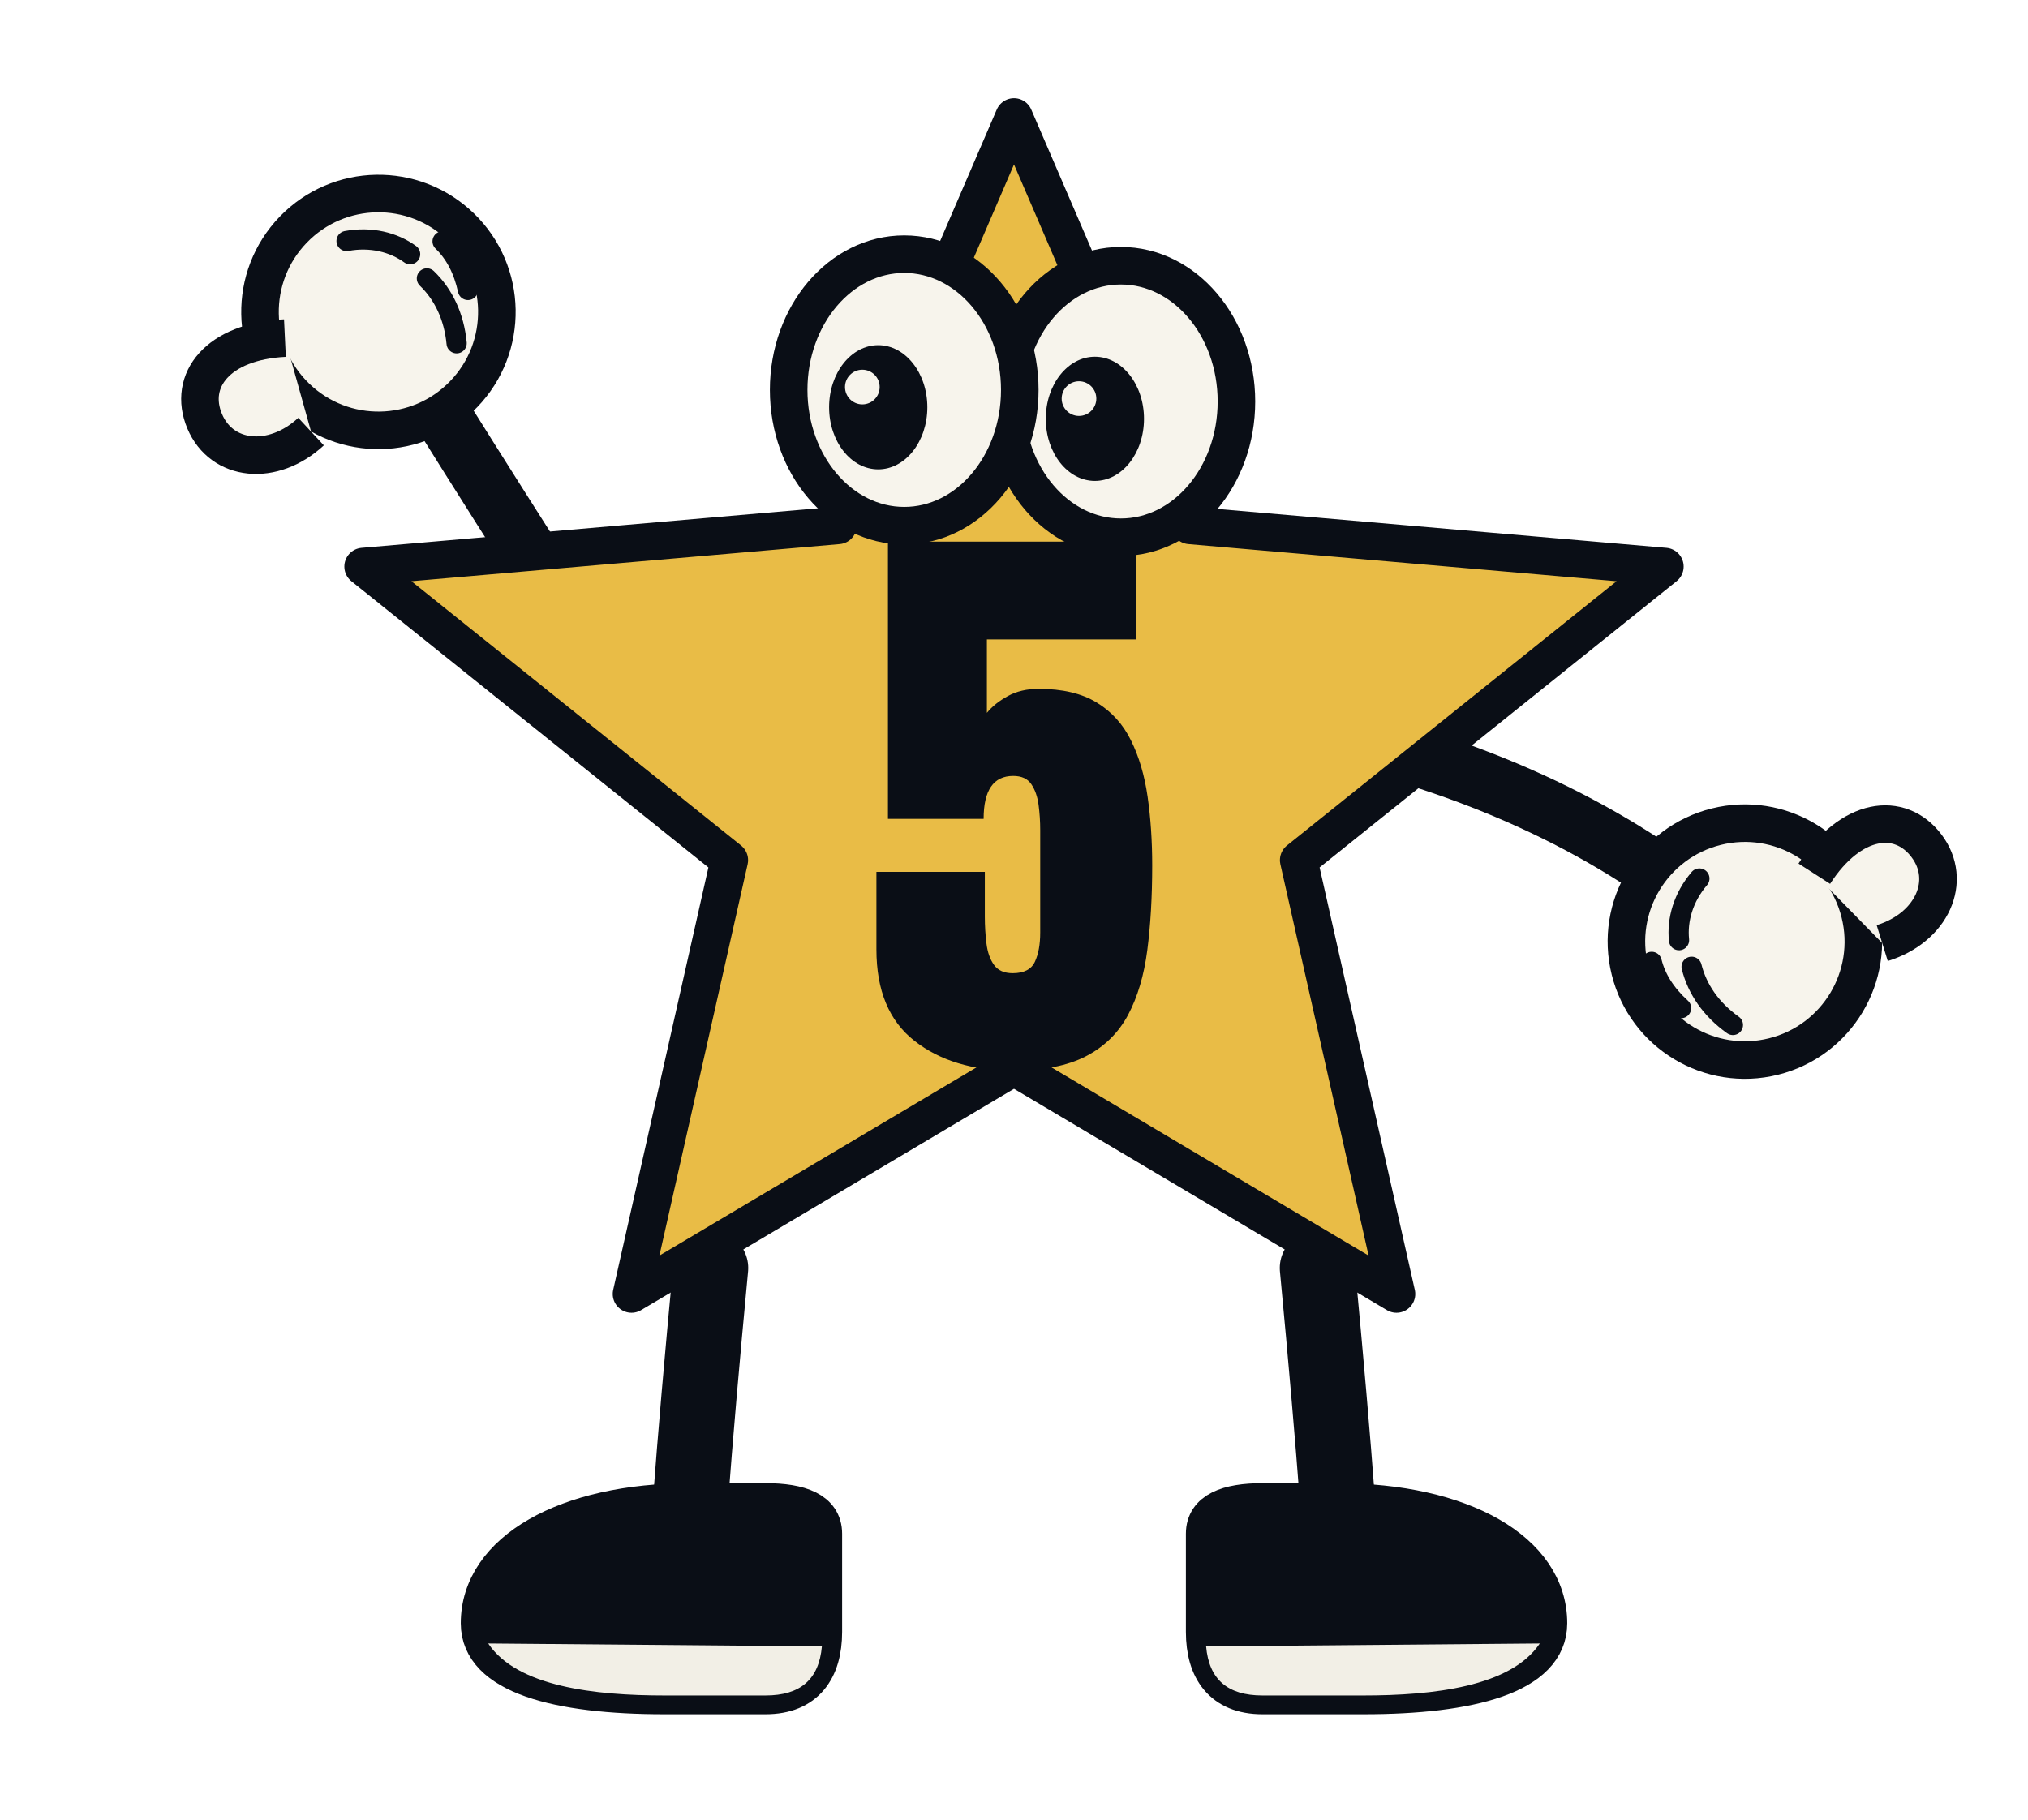
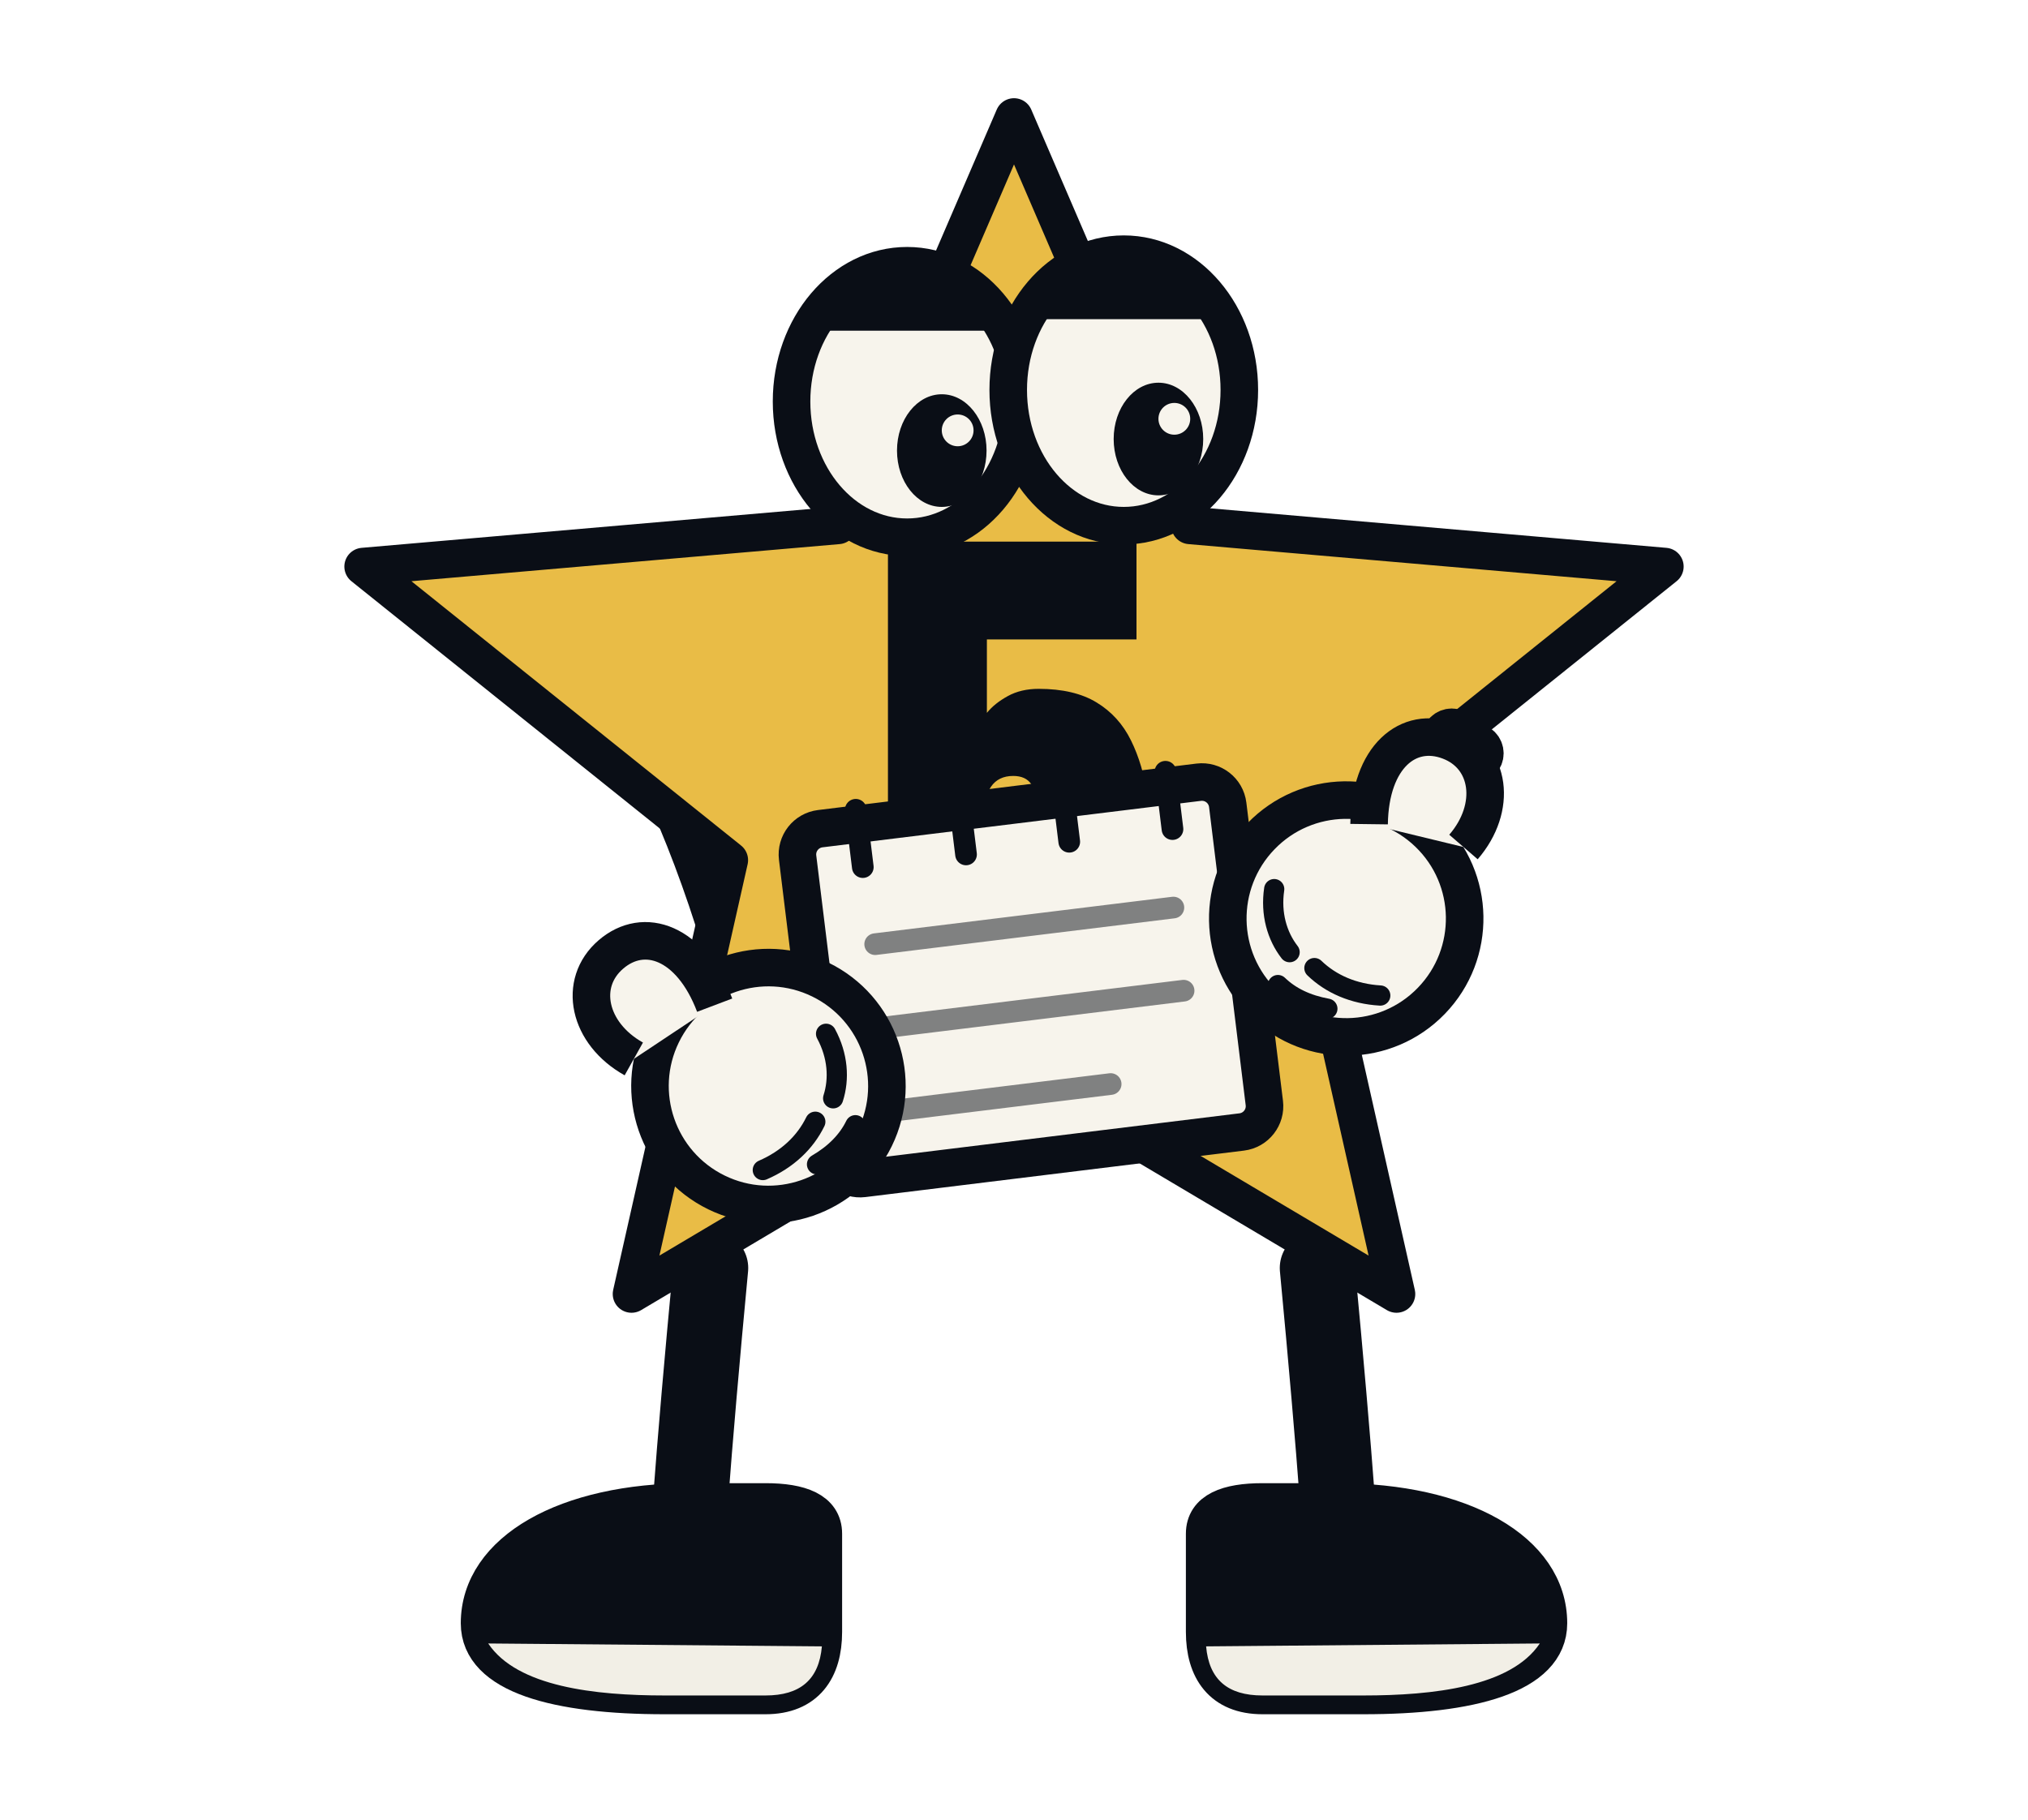
<svg xmlns="http://www.w3.org/2000/svg" viewBox="-190 -40 1404 1260">
  <defs>
    <style>
    .tinta  { fill:none; stroke:#0A0E16; stroke-linecap:round; stroke-linejoin:round }
    .brazo  { stroke-width:40 }
    .pierna { stroke-width:52 }
    .borde  { stroke:#0A0E16; stroke-width:26; stroke-linejoin:round }

    @keyframes abre   { 0%, 95.4%, 100% { opacity:1 } 96.6%, 98.2% { opacity:0 } }
    @keyframes cierra { 0%, 95.4%, 100% { opacity:0 } 96.6%, 98.2% { opacity:1 } }
-     .ojo-abre   { animation: abre   6.4s steps(1,end) 2.82s infinite }
-     .ojo-cierra { animation: cierra 6.4s steps(1,end) 2.82s infinite; opacity:0 }
+     .ojo-abre   { animation: abre   6.4s steps(1,end) 3.87s infinite }
+     .ojo-cierra { animation: cierra 6.4s steps(1,end) 3.87s infinite; opacity:0 }
    @media (prefers-reduced-motion: reduce) {
      .ojo-abre { animation: none } .ojo-cierra { animation: none; opacity:0 } }
  </style>
    <clipPath id="ojo0">
      <ellipse cx="438" cy="238" rx="80" ry="94" />
    </clipPath>
    <clipPath id="ojo1">
      <ellipse cx="588" cy="230" rx="80" ry="94" />
    </clipPath>
    <g id="guante">
      <circle class="borde" cx="0" cy="0" r="82" fill="#F7F4EC" />
      <path class="borde" fill="#F7F4EC" d="M-58 -34 C -92 -66, -126 -62, -138 -34 C -150 -6, -128 22, -92 24" />
      <g class="tinta" stroke-width="14">
        <path d="M22 54 C 34 40, 40 24, 40 8" />
        <path d="M54 34 C 62 22, 66 10, 66 -2" />
        <path d="M20 -50 C 34 -40, 42 -26, 44 -12" />
      </g>
    </g>
    <g id="guante-paz">
      <g fill="none" stroke-linecap="round">
        <g stroke="#0A0E16" stroke-width="78">
          <path d="M-24 -30 Q -60 -104, -94 -164" />
          <path d="M 28 -30 Q  66 -102, 100 -158" />
        </g>
        <g stroke="#F7F4EC" stroke-width="50">
          <path d="M-24 -30 Q -60 -104, -94 -164" />
          <path d="M 28 -30 Q  66 -102, 100 -158" />
        </g>
      </g>
      <circle class="borde" cx="0" cy="0" r="82" fill="#F7F4EC" />
      <path class="borde" fill="#F7F4EC" d="M-58 -34 C -92 -66, -126 -62, -138 -34 C -150 -6, -128 22, -92 24" />
    </g>
    <g id="zapato">
      <path class="borde" fill="#0A0E16" d="M0 0 C -86 0, -146 34, -146 84 C -146 120, -92 134, -18 134              L 52 134 C 80 134, 92 116, 92 90 L 92 22 C 92 6, 76 0, 52 0 Z" />
      <path fill="#F2EFE6" d="M-140 98 C -120 128, -66 134, -18 134 L 52 134 C 76 134, 89 123, 91 100 Z" />
    </g>
  </defs>
-   <g transform="translate(1024 0) scale(-1 1)">
-     <path class="tinta pierna" d="M302 838 Q 293 933 288 1000" />
-     <path class="tinta pierna" d="M722 838 Q 731 933 736 1000" />
-     <use href="#zapato" transform="translate(288 1000)" />
-     <use href="#zapato" transform="translate(736 1000) scale(-1 1)" />
-     <path class="tinta brazo" d="M262 476 Q 108 518 6 612" />
-     <path class="tinta brazo" d="M762 476 Q 876 300 952 176" />
-     <g transform="translate(0 0) rotate(0 512 600)">
-       <path class="borde" fill="#E9BC46" d="M512 41L633.8 323.8L962.6 352.3L709.1 555.6L776.8 856L512 698.8L247.2 856L314.9 555.6L61.4 352.3L390.2 323.8Z" />
-       <g transform="translate(1024 0) scale(-1 1)">
-         <path fill="#0A0E16" transform="translate(407.3 696.2) scale(0.42)" d="M247.1 12.2Q147.9 12.2 85.2-36.9Q22.5-85.9 22.5-187.5L22.5-315.4L201.2-315.4L201.2-241.7Q201.2-218.7 203.9-197.3Q206.5-175.8 216.3-162.1Q226.1-148.4 247.1-148.4Q274.9-148.4 283.7-167.2Q292.5-186 292.5-215.3L292.5-384.3Q292.5-405.3 289.8-425.8Q287.1-446.3 277.8-460Q268.6-473.6 248-473.6Q199.2-473.6 199.2-402.8L41.5-402.8L41.5-859.9L451.2-859.9L451.2-698.7L204.6-698.7L204.6-577.6Q217.3-593.3 239-605.2Q260.7-617.2 290-617.2Q348.6-617.2 385.5-594.7Q422.4-572.3 442.1-532.2Q461.9-492.2 469.5-439.5Q477.1-386.7 477.1-326.2Q477.1-248.5 469-186.3Q460.9-124 437.3-79.6Q413.6-35.2 367.9-11.5Q322.3 12.2 247.1 12.2" />
-       </g>
-       <g class="borde">
-         <ellipse cx="438" cy="238" rx="80" ry="94" fill="#F7F4EC" />
-         <ellipse cx="588" cy="230" rx="80" ry="94" fill="#F7F4EC" />
-       </g>
-       <g class="ojo-abre">
-         <ellipse cx="456" cy="250" rx="34" ry="43" fill="#0A0E16" />
-         <circle cx="467" cy="236" r="12" fill="#F7F4EC" />
-       </g>
-       <g class="ojo-cierra">
-         <path d="M 382 232 Q 438 278 494 232" fill="none" stroke="#0A0E16" stroke-width="24" stroke-linecap="round" />
-       </g>
-       <g class="ojo-abre">
-         <ellipse cx="606" cy="242" rx="34" ry="43" fill="#0A0E16" />
-         <circle cx="617" cy="228" r="12" fill="#F7F4EC" />
-       </g>
-       <g class="ojo-cierra">
-         <path d="M 532 224 Q 588 270 644 224" fill="none" stroke="#0A0E16" stroke-width="24" stroke-linecap="round" />
-       </g>
+   <path class="tinta pierna" d="M302 838 Q 293 933 288 1000" />
+   <path class="tinta pierna" d="M722 838 Q 731 933 736 1000" />
+   <use href="#zapato" transform="translate(288 1000)" />
+   <use href="#zapato" transform="translate(736 1000) scale(-1 1)" />
+   <path class="tinta brazo" d="M262 476 Q 310 568 342 712" />
+   <path class="tinta brazo" d="M762 476 Q 750 510 742 596" />
+   <g transform="translate(0 0) rotate(0 512 600)">
+     <path class="borde" fill="#E9BC46" d="M512 41L633.8 323.8L962.6 352.3L709.1 555.6L776.8 856L512 698.8L247.2 856L314.9 555.6L61.4 352.3L390.2 323.8Z" />
+     <path fill="#0A0E16" transform="translate(407.3 696.2) scale(0.42)" d="M247.1 12.2Q147.9 12.2 85.2-36.9Q22.5-85.9 22.5-187.5L22.5-315.4L201.2-315.4L201.2-241.7Q201.2-218.7 203.9-197.3Q206.5-175.8 216.3-162.1Q226.1-148.4 247.1-148.4Q274.9-148.4 283.7-167.2Q292.5-186 292.5-215.3L292.5-384.3Q292.5-405.3 289.8-425.8Q287.1-446.3 277.8-460Q268.6-473.6 248-473.6Q199.2-473.6 199.2-402.8L41.5-402.8L41.5-859.9L451.2-859.9L451.2-698.7L204.6-698.7L204.6-577.6Q217.3-593.3 239-605.2Q260.7-617.2 290-617.2Q348.6-617.2 385.5-594.7Q422.4-572.3 442.1-532.2Q461.9-492.2 469.5-439.5Q477.1-386.7 477.1-326.2Q477.1-248.5 469-186.3Q460.9-124 437.3-79.6Q413.6-35.2 367.9-11.5Q322.3 12.2 247.1 12.2" />
+     <g class="borde">
+       <ellipse cx="438" cy="238" rx="80" ry="94" fill="#F7F4EC" />
+       <ellipse cx="588" cy="230" rx="80" ry="94" fill="#F7F4EC" />
    </g>
-     <use href="#guante" transform="translate(6 612) rotate(14)" />
-     <use href="#guante" transform="translate(952 176) rotate(46) scale(-1 1)" />
+     <g class="ojo-abre">
+       <ellipse cx="462" cy="272" rx="31" ry="39" fill="#0A0E16" />
+       <circle cx="473" cy="258" r="11" fill="#F7F4EC" />
+     </g>
+     <g class="ojo-cierra">
+       <path d="M 382 232 Q 438 278 494 232" fill="none" stroke="#0A0E16" stroke-width="24" stroke-linecap="round" />
+     </g>
+     <g class="ojo-abre">
+       <ellipse cx="612" cy="264" rx="31" ry="39" fill="#0A0E16" />
+       <circle cx="623" cy="250" r="11" fill="#F7F4EC" />
+     </g>
+     <g class="ojo-cierra">
+       <path d="M 532 224 Q 588 270 644 224" fill="none" stroke="#0A0E16" stroke-width="24" stroke-linecap="round" />
+     </g>
+     <g class="ojo-abre" clip-path="url(#ojo0)">
+       <rect x="328" y="104" width="220" height="85" fill="#0A0E16" transform="rotate(0 438 238)" />
+     </g>
+     <g class="ojo-abre" clip-path="url(#ojo1)">
+       <rect x="478" y="96" width="220" height="85" fill="#0A0E16" transform="rotate(0 588 230)" />
+     </g>
  </g>
+   <g transform="translate(360 536) rotate(-7)">
+     <rect class="borde" x="0" y="0" width="300" height="244" rx="18" fill="#F7F4EC" />
+     <g stroke="#0A0E16" stroke-width="15" stroke-linecap="round" opacity="0.5">
+       <path d="M46 84 H254" />
+       <path d="M46 142 H254" />
+       <path d="M46 200 H196" />
+     </g>
+     <g class="tinta" stroke-width="15">
+       <path d="M44 -10 V30" />
+       <path d="M116 -10 V30" />
+       <path d="M188 -10 V30" />
+       <path d="M260 -10 V30" />
+     </g>
+   </g>
+   <g transform="translate(742 596) rotate(34)">
+     <rect class="borde" x="-17" y="-152" width="34" height="176" rx="8" fill="#0A0E16" />
+     <path class="borde" fill="#F2EFE6" d="M-17 24 L0 62 L17 24 Z" />
+   </g>
+   <use href="#guante" transform="translate(342 712) rotate(26)" />
+   <use href="#guante" transform="translate(742 596) rotate(-46) scale(-1 1)" />
</svg>
